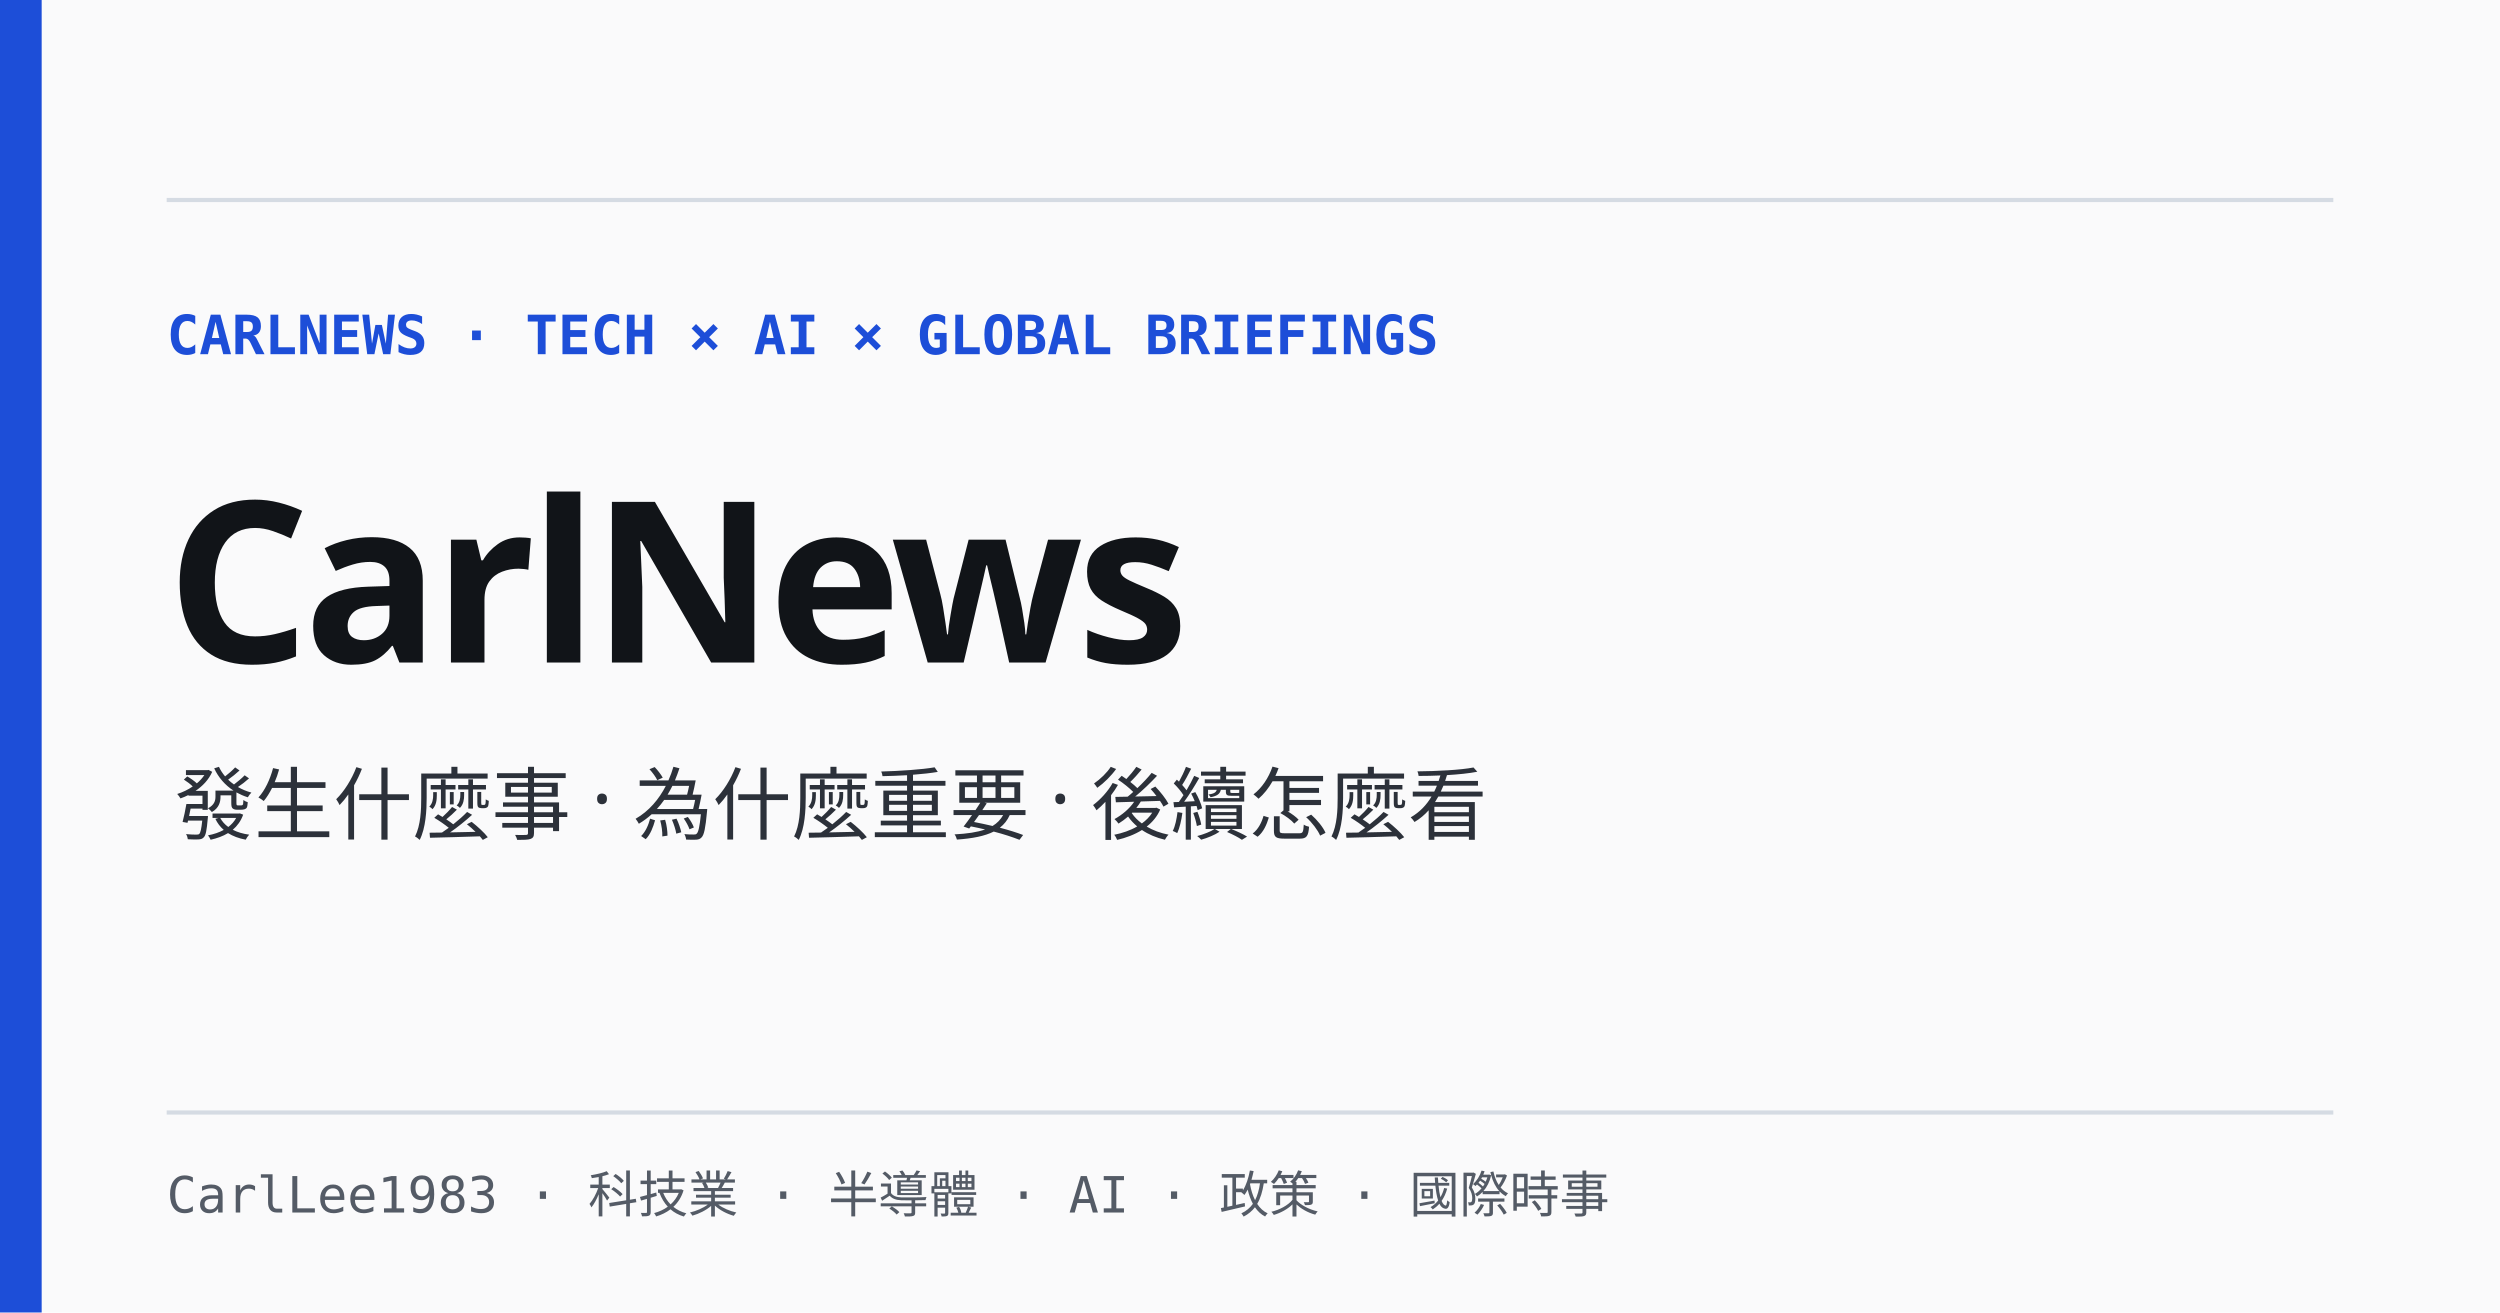
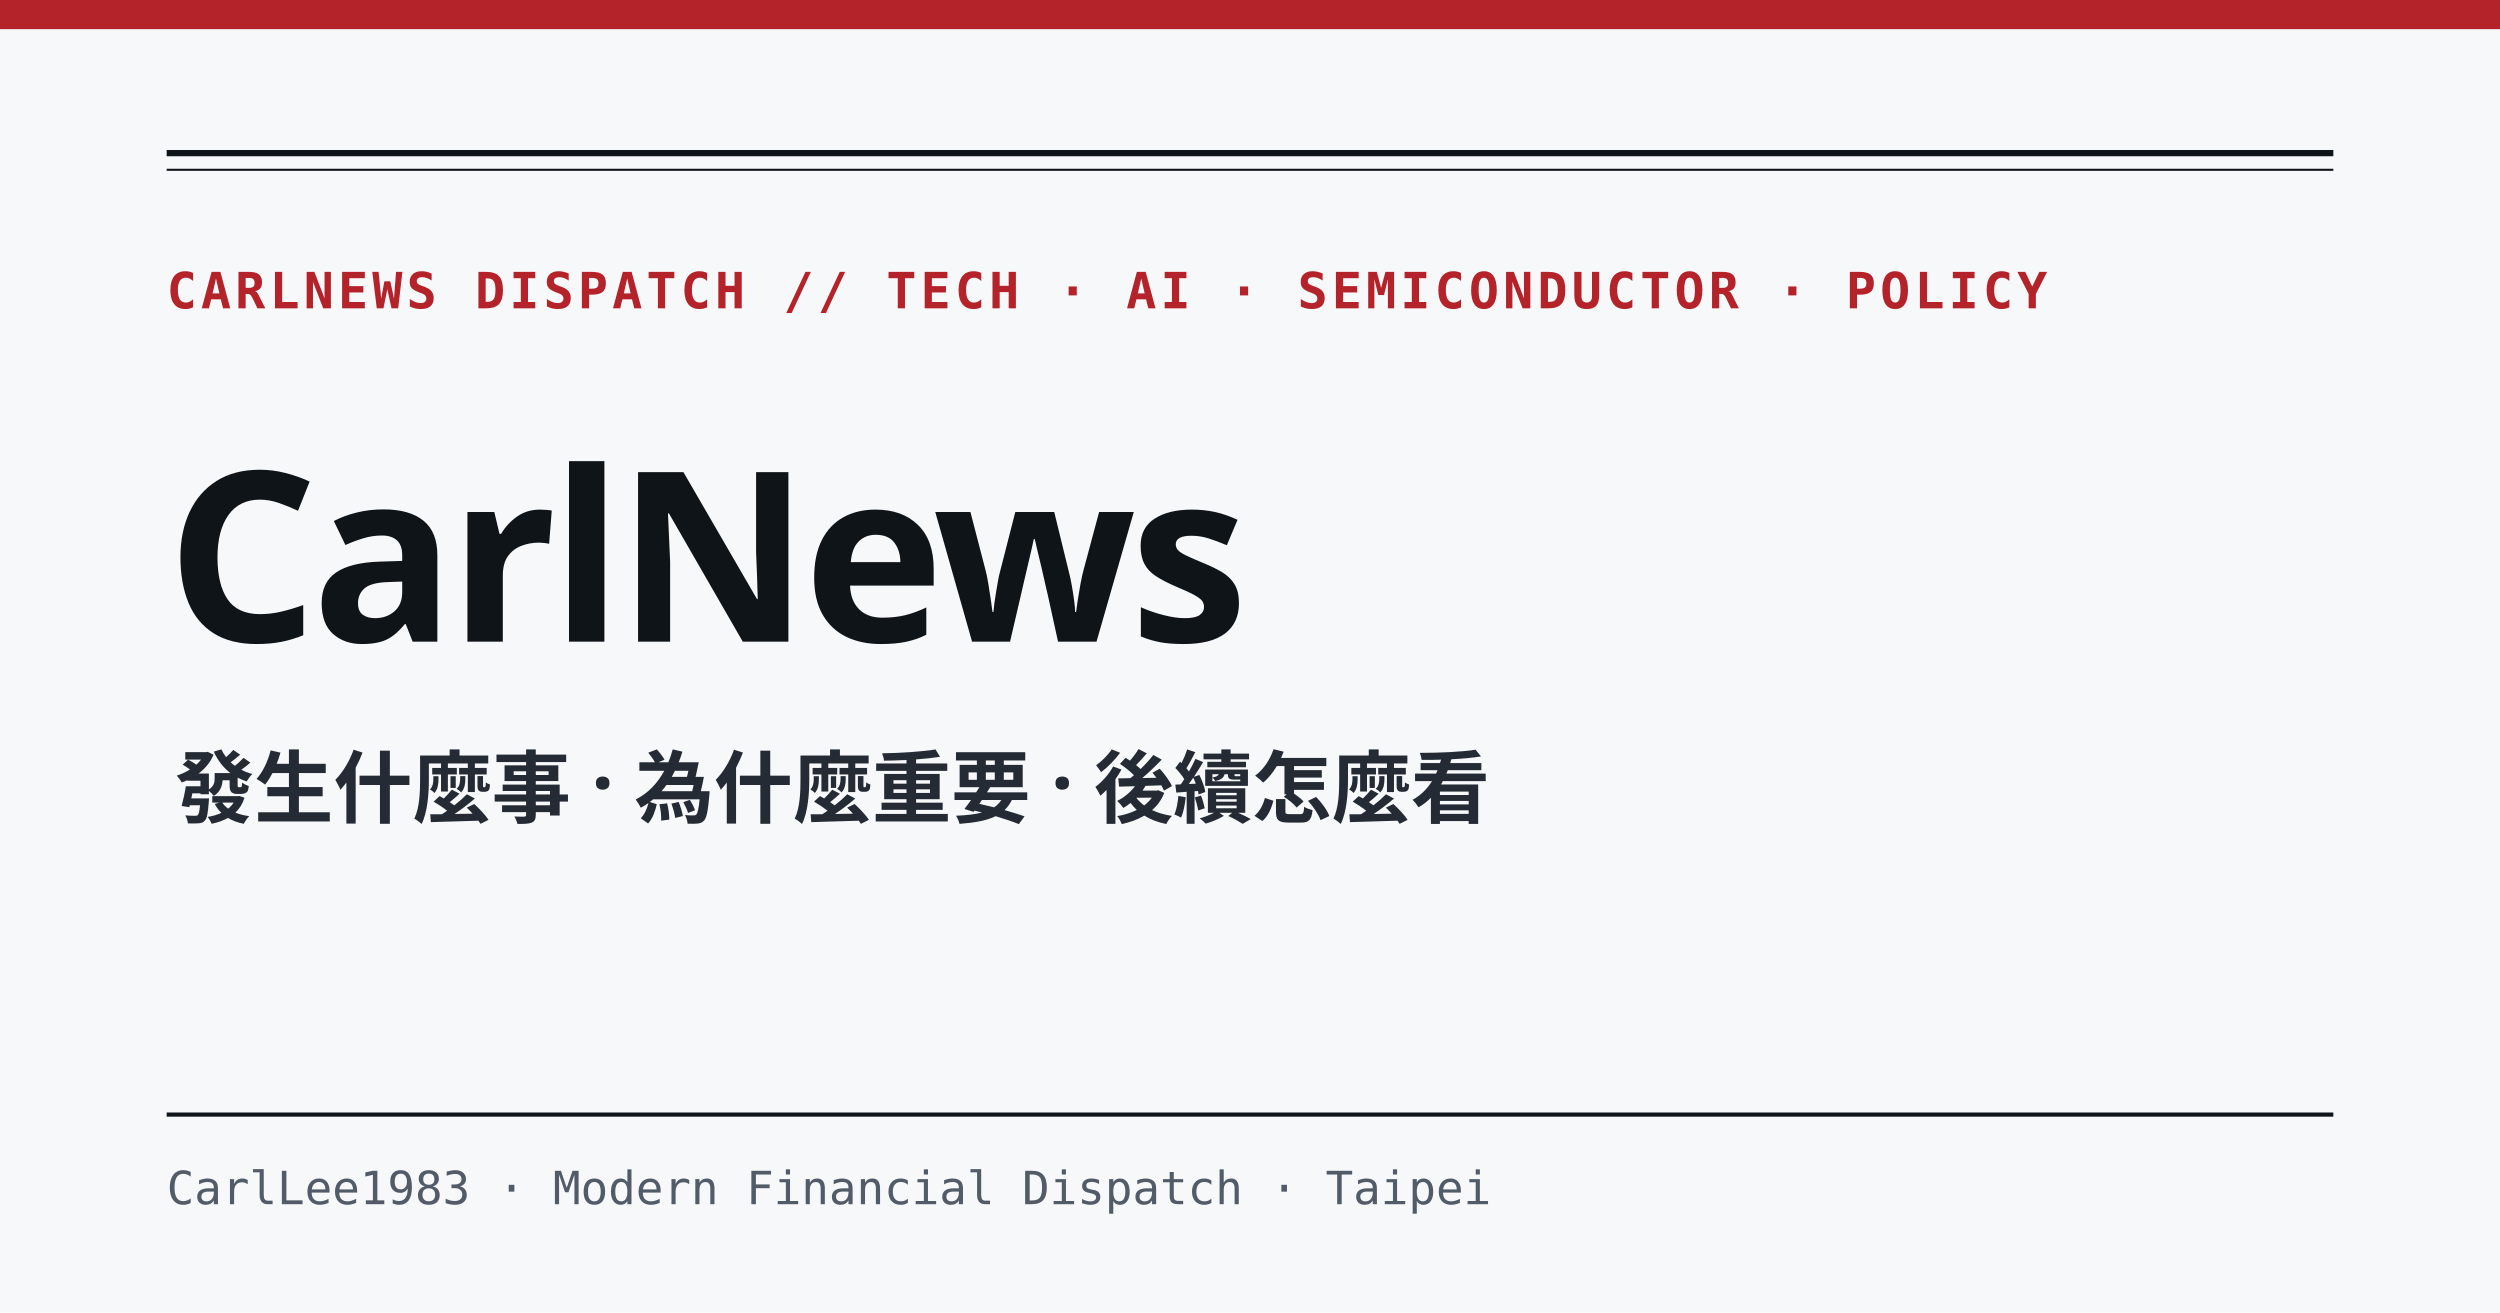
<svg xmlns="http://www.w3.org/2000/svg" width="1200" height="630" viewBox="0 0 1200 630" role="img" aria-labelledby="title desc">
-   <rect width="1200" height="630" fill="#fafafb" />
-   <rect width="20" height="630" fill="#1d4ed8" />
-   <line x1="80" y1="96" x2="1120" y2="96" stroke="#d5dbe3" stroke-width="2" />
-   <line x1="80" y1="534" x2="1120" y2="534" stroke="#d5dbe3" stroke-width="2" />
-   <text x="80" y="170" fill="#1d4ed8" font-family="ui-monospace, monospace" font-size="26" font-weight="700">CARLNEWS · TECH × AI × GLOBAL BRIEFINGS</text>
-   <text x="80" y="318" fill="#111418" font-family="system-ui, sans-serif" font-size="108" font-weight="800" letter-spacing="-3">CarlNews</text>
-   <text x="84" y="400" fill="#2c313a" font-family="system-ui, sans-serif" font-size="38">發生什麼事 · 為什麼重要 · 後續怎麼看</text>
-   <text x="80" y="582" fill="#545b66" font-family="ui-monospace, monospace" font-size="24">CarlLee1983 · 科技業 · 半導體 · AI · 政策 · 國際時事</text>
+   <rect width="1200" height="630" fill="#f7f8fa" />
+   <rect width="1200" height="14" fill="#b4232a" />
+   <rect x="80" y="72" width="1040" height="3" fill="#0f1419" />
+   <rect x="80" y="81" width="1040" height="1" fill="#0f1419" />
+   <rect x="80" y="534" width="1040" height="2" fill="#0f1419" />
+   <text x="80" y="148" fill="#b4232a" font-family="ui-monospace, monospace" font-size="24" font-weight="700" letter-spacing="2">CARLNEWS DISPATCH // TECH · AI · SEMICONDUCTOR · POLICY</text>
+   <text x="80" y="308" fill="#0f1419" font-family="system-ui, sans-serif" font-size="114" font-weight="800" letter-spacing="-3">CarlNews</text>
+   <text x="84" y="392" fill="#242b35" font-family="system-ui, sans-serif" font-size="38" font-weight="600">發生什麼事 · 為什麼重要 · 後續怎麼看</text>
+   <text x="80" y="578" fill="#525b68" font-family="ui-monospace, monospace" font-size="22">CarlLee1983 · Modern Financial Dispatch · Taipei</text>
</svg>
